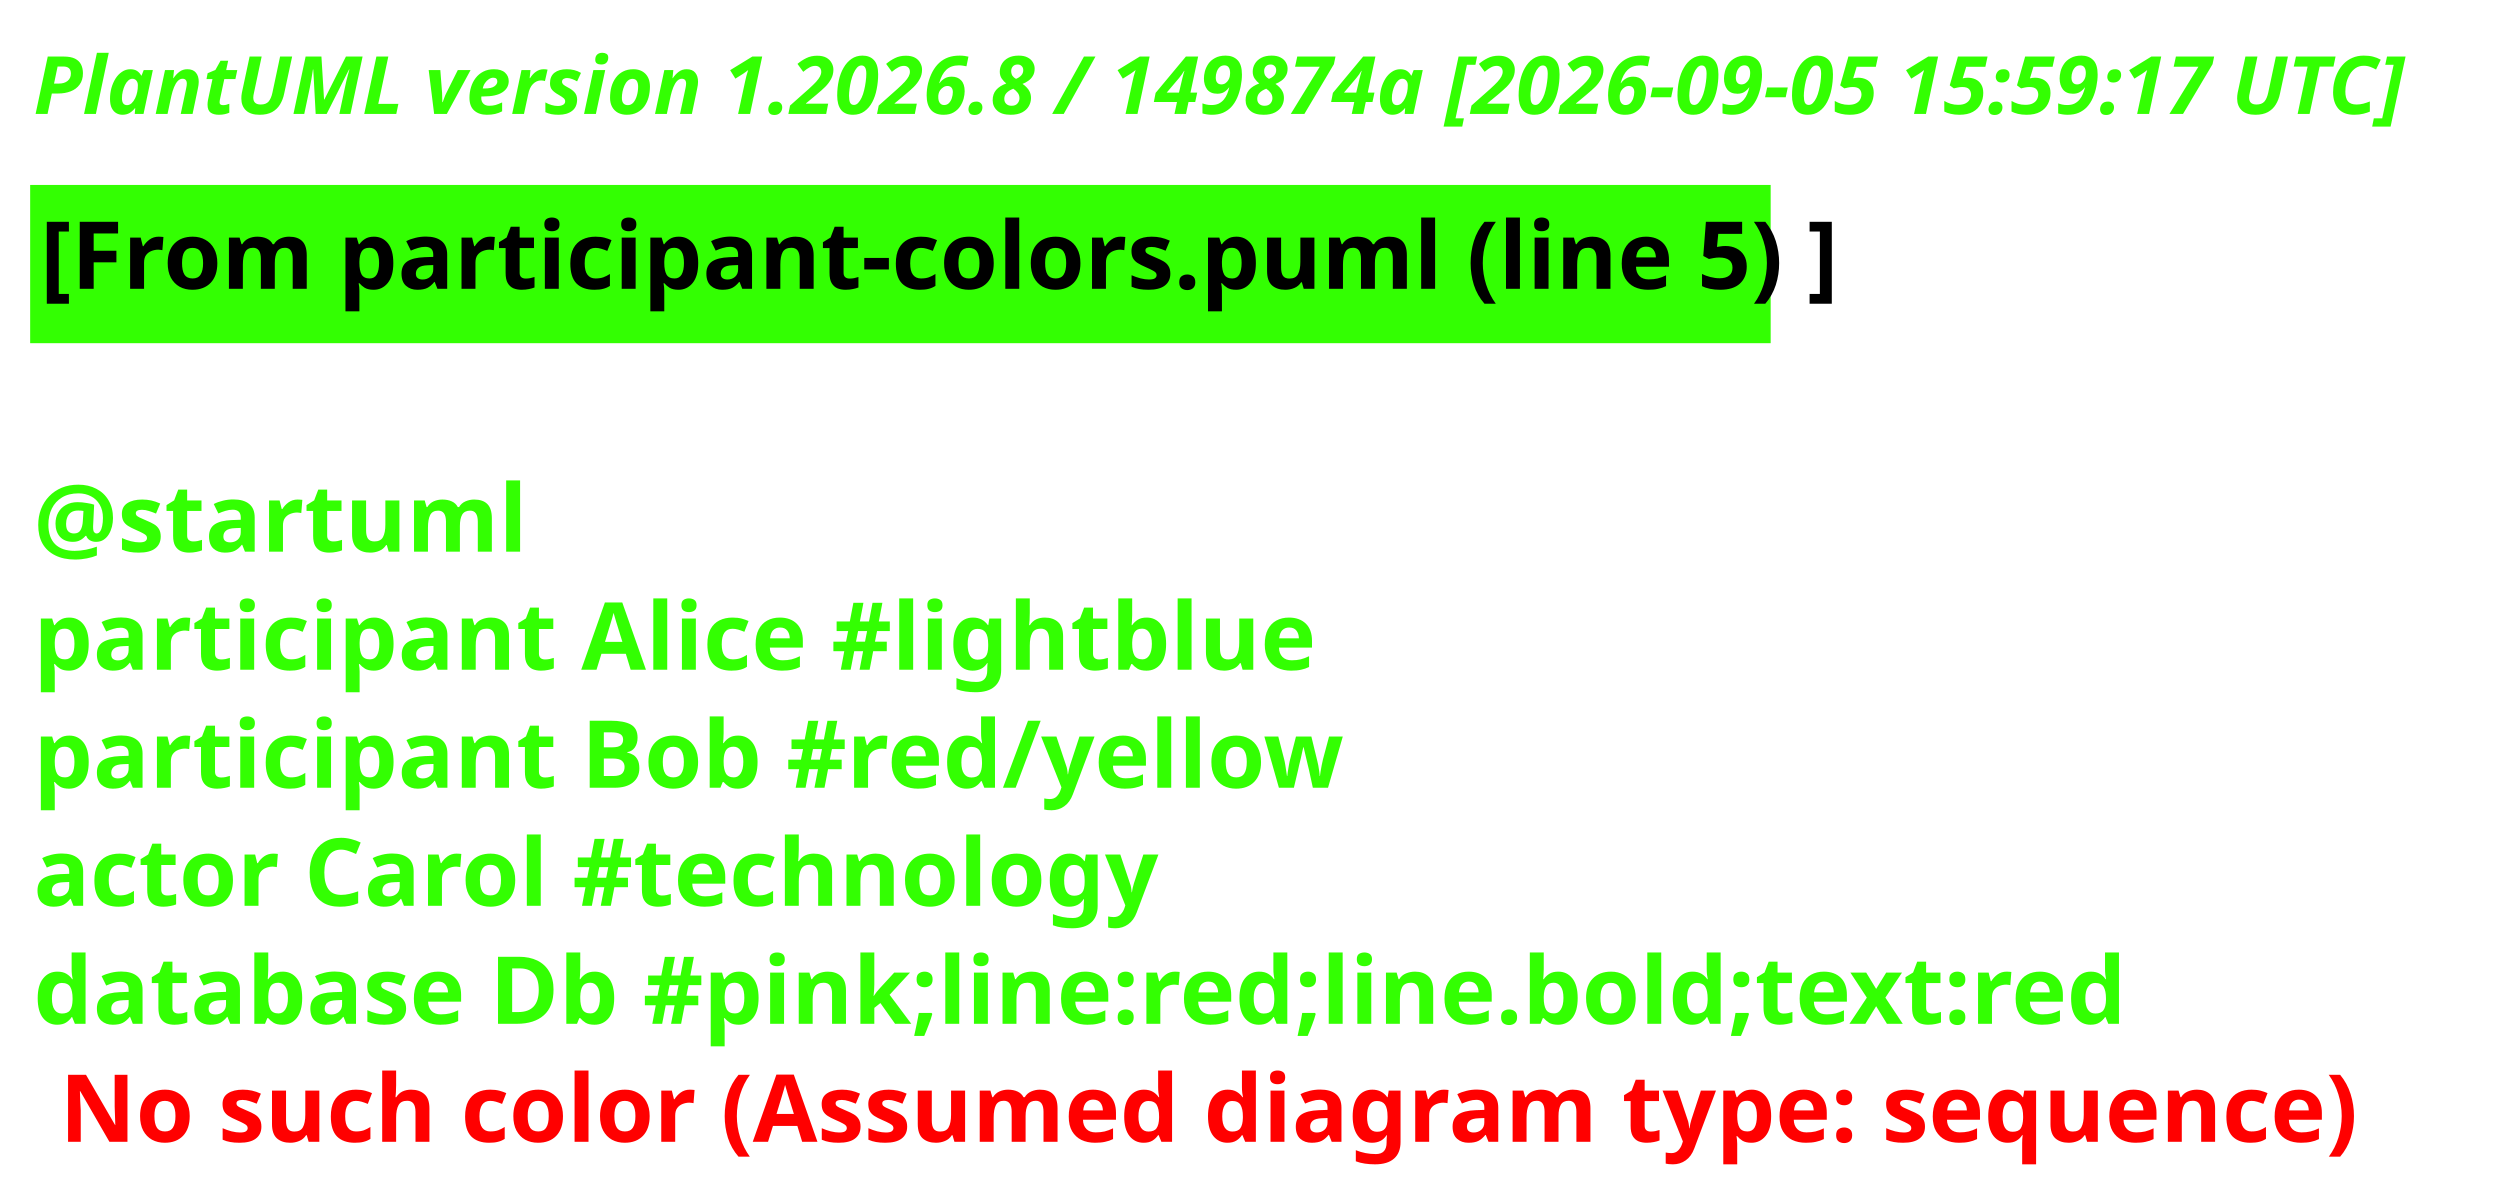
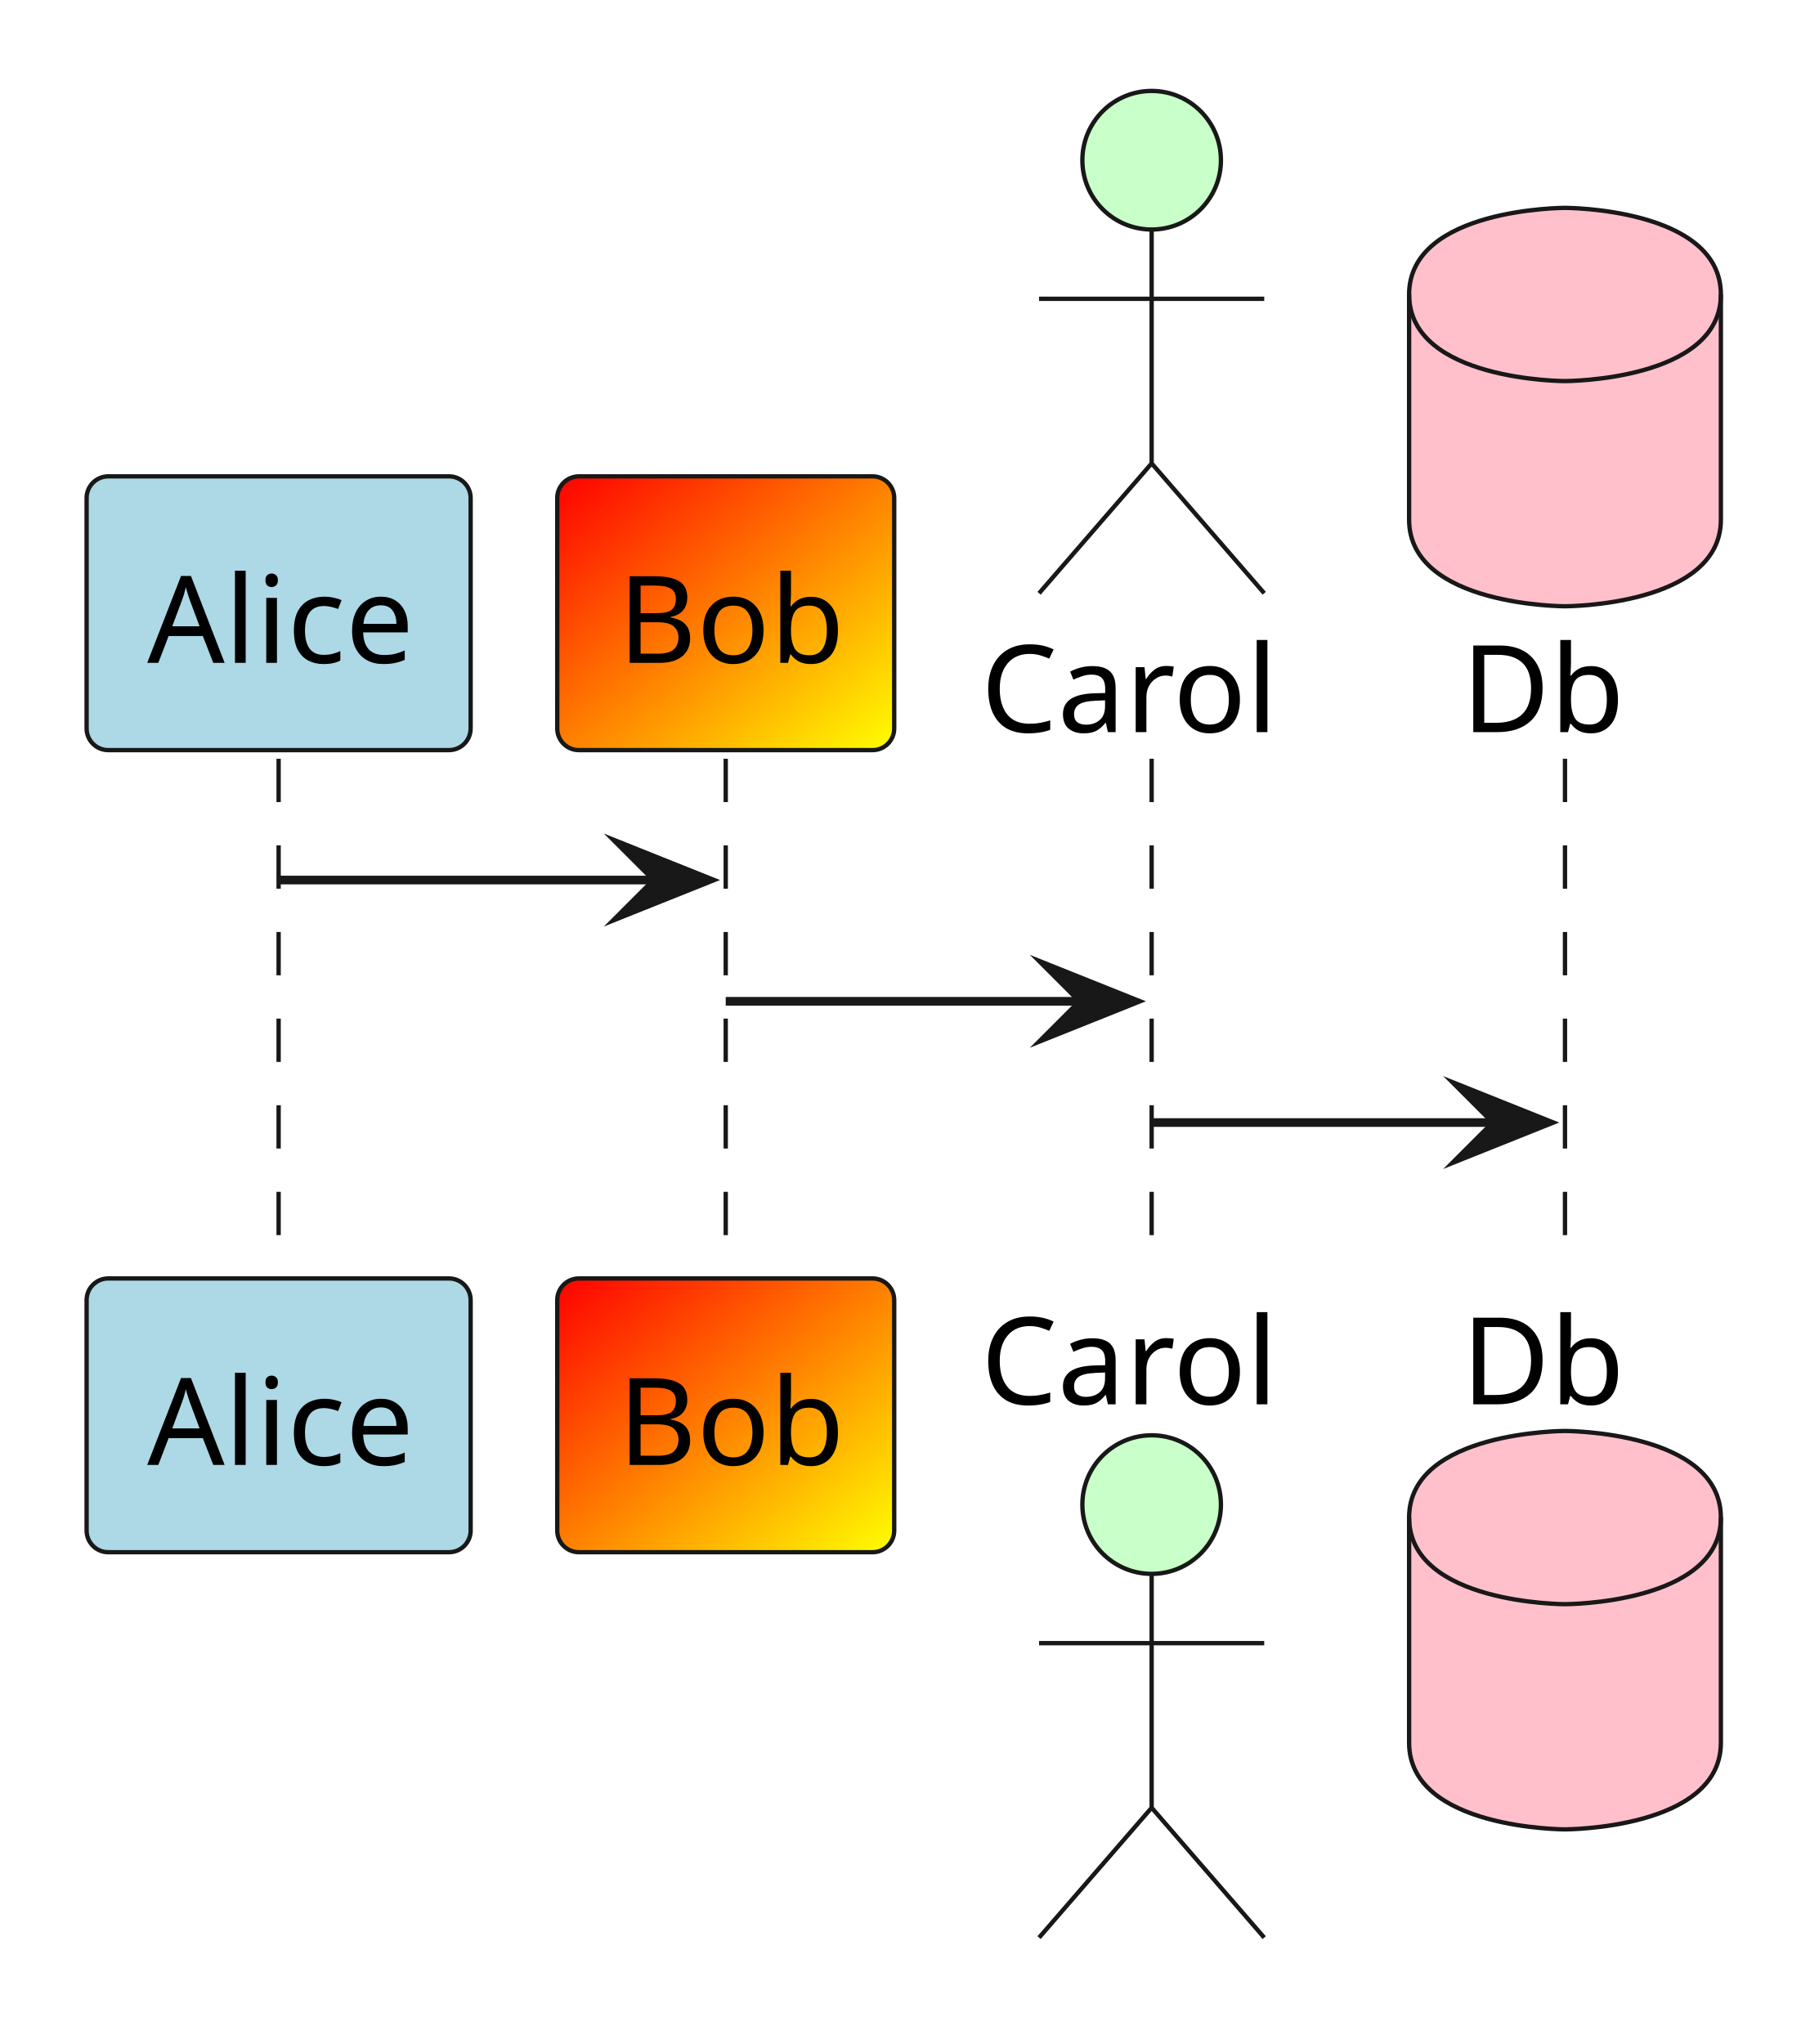
- <svg xmlns="http://www.w3.org/2000/svg" version="1.1" style="width:373px;height:179px;background:#000000;" width="373px" height="179px" viewBox="0 0 373 179" zoomAndPan="magnify" preserveAspectRatio="none" contentStyleType="text/css">
-   <defs />
+ <svg xmlns="http://www.w3.org/2000/svg" version="1.1" data-diagram-type="SEQUENCE" style="width:209px;height:236px;background:#FFFFFF;" width="209px" height="236px" viewBox="0 0 209 236" zoomAndPan="magnify" preserveAspectRatio="none" contentStyleType="text/css">
+   <defs>
+     <linearGradient x1="0%" y1="0%" x2="100%" y2="100%" id="g1k36751gweqnv0">
+       <stop stop-color="#F00" offset="0%" />
+       <stop stop-color="#FF0" offset="100%" />
+     </linearGradient>
+   </defs>
  <g font-family="sans-serif" lengthAdjust="spacing">
-     <text x="5" y="17" fill="#33FF02" font-size="12" textLength="360.188" font-weight="700" font-style="italic">PlantUML version 1.2026.8 / 149874a [2026-09-05 15:59:17 UTC]</text>
-     <rect x="5" y="28.094" width="258.683" height="22.609" fill="#33FF02" style="stroke:#33FF02;stroke-width:1;" />
-     <text x="6" y="43.094" fill="#000" font-size="14" textLength="256.683" font-weight="700">[From participant-colors.puml (line 5) ]</text>
-     <text x="5" y="64.703" fill="#33FF02" font-size="14" font-weight="700"> </text>
-     <text x="5" y="82.313" fill="#33FF02" font-size="14" textLength="68.886" font-weight="700">@startuml</text>
-     <text x="5" y="99.922" fill="#33FF02" font-size="14" textLength="178.917" font-weight="700">participant Alice #lightblue</text>
-     <text x="5" y="117.531" fill="#33FF02" font-size="14" textLength="182.813" font-weight="700">participant Bob #red/yellow</text>
-     <text x="5" y="135.141" fill="#33FF02" font-size="14" textLength="160.255" font-weight="700">actor Carol #technology</text>
-     <text x="5" y="152.75" fill="#33FF02" font-size="14" textLength="297.151" font-weight="700" text-decoration="wavy underline">database Db #pink;line:red;line.bold;text:red</text>
-     <text x="8.89" y="170.359" fill="#F00" font-size="14" textLength="333.744" font-weight="700">No such color (Assumed diagram type: sequence)</text>
+     <g>
+       <rect x="28.672" y="87.609" width="8" height="60" fill="#000" fill-opacity="0" />
+       <line x1="32.172" y1="87.609" x2="32.172" y2="147.609" style="stroke:#181818;stroke-width:0.5;stroke-dasharray:5,5;" />
+     </g>
+     <g>
+       <rect x="80.3" y="87.609" width="8" height="60" fill="#000" fill-opacity="0" />
+       <line x1="83.8" y1="87.609" x2="83.8" y2="147.609" style="stroke:#181818;stroke-width:0.5;stroke-dasharray:5,5;" />
+     </g>
+     <g>
+       <rect x="129.482" y="87.609" width="8" height="60" fill="#000" fill-opacity="0" />
+       <line x1="132.982" y1="87.609" x2="132.982" y2="147.609" style="stroke:#181818;stroke-width:0.5;stroke-dasharray:5,5;" />
+     </g>
+     <g>
+       <rect x="177.21" y="87.609" width="8" height="60" fill="#000" fill-opacity="0" />
+       <line x1="180.71" y1="87.609" x2="180.71" y2="147.609" style="stroke:#181818;stroke-width:0.5;stroke-dasharray:5,5;" />
+     </g>
+     <rect x="10" y="55" width="44.345" height="31.609" fill="#ADD8E6" style="stroke:#181818;stroke-width:0.5;" rx="2.5" ry="2.5" />
+     <text x="17" y="76.533" fill="#000" font-size="14" textLength="30.345">Alice</text>
+     <rect x="64.345" y="55" width="38.91" height="31.609" fill="url(#g1k36751gweqnv0)" style="stroke:#181818;stroke-width:0.5;" rx="2.5" ry="2.5" />
+     <text x="71.345" y="76.533" fill="#000" font-size="14" textLength="24.91">Bob</text>
+     <text x="113.255" y="84.533" fill="#000" font-size="14" textLength="33.455">Carol</text>
+     <ellipse cx="132.982" cy="18.5" rx="8" ry="8" fill="#C9FFC9" style="stroke:#181818;stroke-width:0.5;" />
+     <path d="M132.982,26.5 L132.982,53.5 M119.982,34.5 L145.982,34.5 M132.982,53.5 L119.982,68.5 M132.982,53.5 L145.982,68.5" style="stroke:#181818;stroke-width:0.5;" fill="none" />
+     <text x="168.762" y="84.533" fill="#000" font-size="14" textLength="17.896">Db</text>
+     <path d="M162.71,34 C162.71,24 180.71,24 180.71,24 C180.71,24 198.71,24 198.71,34 L198.71,60 C198.71,70 180.71,70 180.71,70 C180.71,70 162.71,70 162.71,60 L162.71,34" style="stroke:#181818;stroke-width:0.5;" fill="#FFC0CB" />
+     <path d="M162.71,34 C162.71,44 180.71,44 180.71,44 C180.71,44 198.71,44 198.71,34" style="stroke:#181818;stroke-width:0.5;" fill="none" />
+     <rect x="10" y="147.609" width="44.345" height="31.609" fill="#ADD8E6" style="stroke:#181818;stroke-width:0.5;" rx="2.5" ry="2.5" />
+     <text x="17" y="169.143" fill="#000" font-size="14" textLength="30.345">Alice</text>
+     <rect x="64.345" y="147.609" width="38.91" height="31.609" fill="url(#g1k36751gweqnv0)" style="stroke:#181818;stroke-width:0.5;" rx="2.5" ry="2.5" />
+     <text x="71.345" y="169.143" fill="#000" font-size="14" textLength="24.91">Bob</text>
+     <text x="113.255" y="162.143" fill="#000" font-size="14" textLength="33.455">Carol</text>
+     <ellipse cx="132.982" cy="173.719" rx="8" ry="8" fill="#C9FFC9" style="stroke:#181818;stroke-width:0.5;" />
+     <path d="M132.982,181.719 L132.982,208.719 M119.982,189.719 L145.982,189.719 M132.982,208.719 L119.982,223.719 M132.982,208.719 L145.982,223.719" style="stroke:#181818;stroke-width:0.5;" fill="none" />
+     <text x="168.762" y="162.143" fill="#000" font-size="14" textLength="17.896">Db</text>
+     <path d="M162.71,175.219 C162.71,165.219 180.71,165.219 180.71,165.219 C180.71,165.219 198.71,165.219 198.71,175.219 L198.71,201.219 C198.71,211.219 180.71,211.219 180.71,211.219 C180.71,211.219 162.71,211.219 162.71,201.219 L162.71,175.219" style="stroke:#181818;stroke-width:0.5;" fill="#FFC0CB" />
+     <path d="M162.71,175.219 C162.71,185.219 180.71,185.219 180.71,185.219 C180.71,185.219 198.71,185.219 198.71,175.219" style="stroke:#181818;stroke-width:0.5;" fill="none" />
+     <polygon points="71.8,97.609,81.8,101.609,71.8,105.609,75.8,101.609" fill="#181818" style="stroke:#181818;stroke-width:1;stroke-linejoin:miter;stroke-miterlimit:10;" />
+     <line x1="32.172" y1="101.609" x2="77.8" y2="101.609" style="stroke:#181818;stroke-width:1;" />
+     <polygon points="120.982,111.609,130.982,115.609,120.982,119.609,124.982,115.609" fill="#181818" style="stroke:#181818;stroke-width:1;stroke-linejoin:miter;stroke-miterlimit:10;" />
+     <line x1="83.8" y1="115.609" x2="126.982" y2="115.609" style="stroke:#181818;stroke-width:1;" />
+     <polygon points="168.71,125.609,178.71,129.609,168.71,133.609,172.71,129.609" fill="#181818" style="stroke:#181818;stroke-width:1;stroke-linejoin:miter;stroke-miterlimit:10;" />
+     <line x1="132.982" y1="129.609" x2="174.71" y2="129.609" style="stroke:#181818;stroke-width:1;" />
  </g>
</svg>
